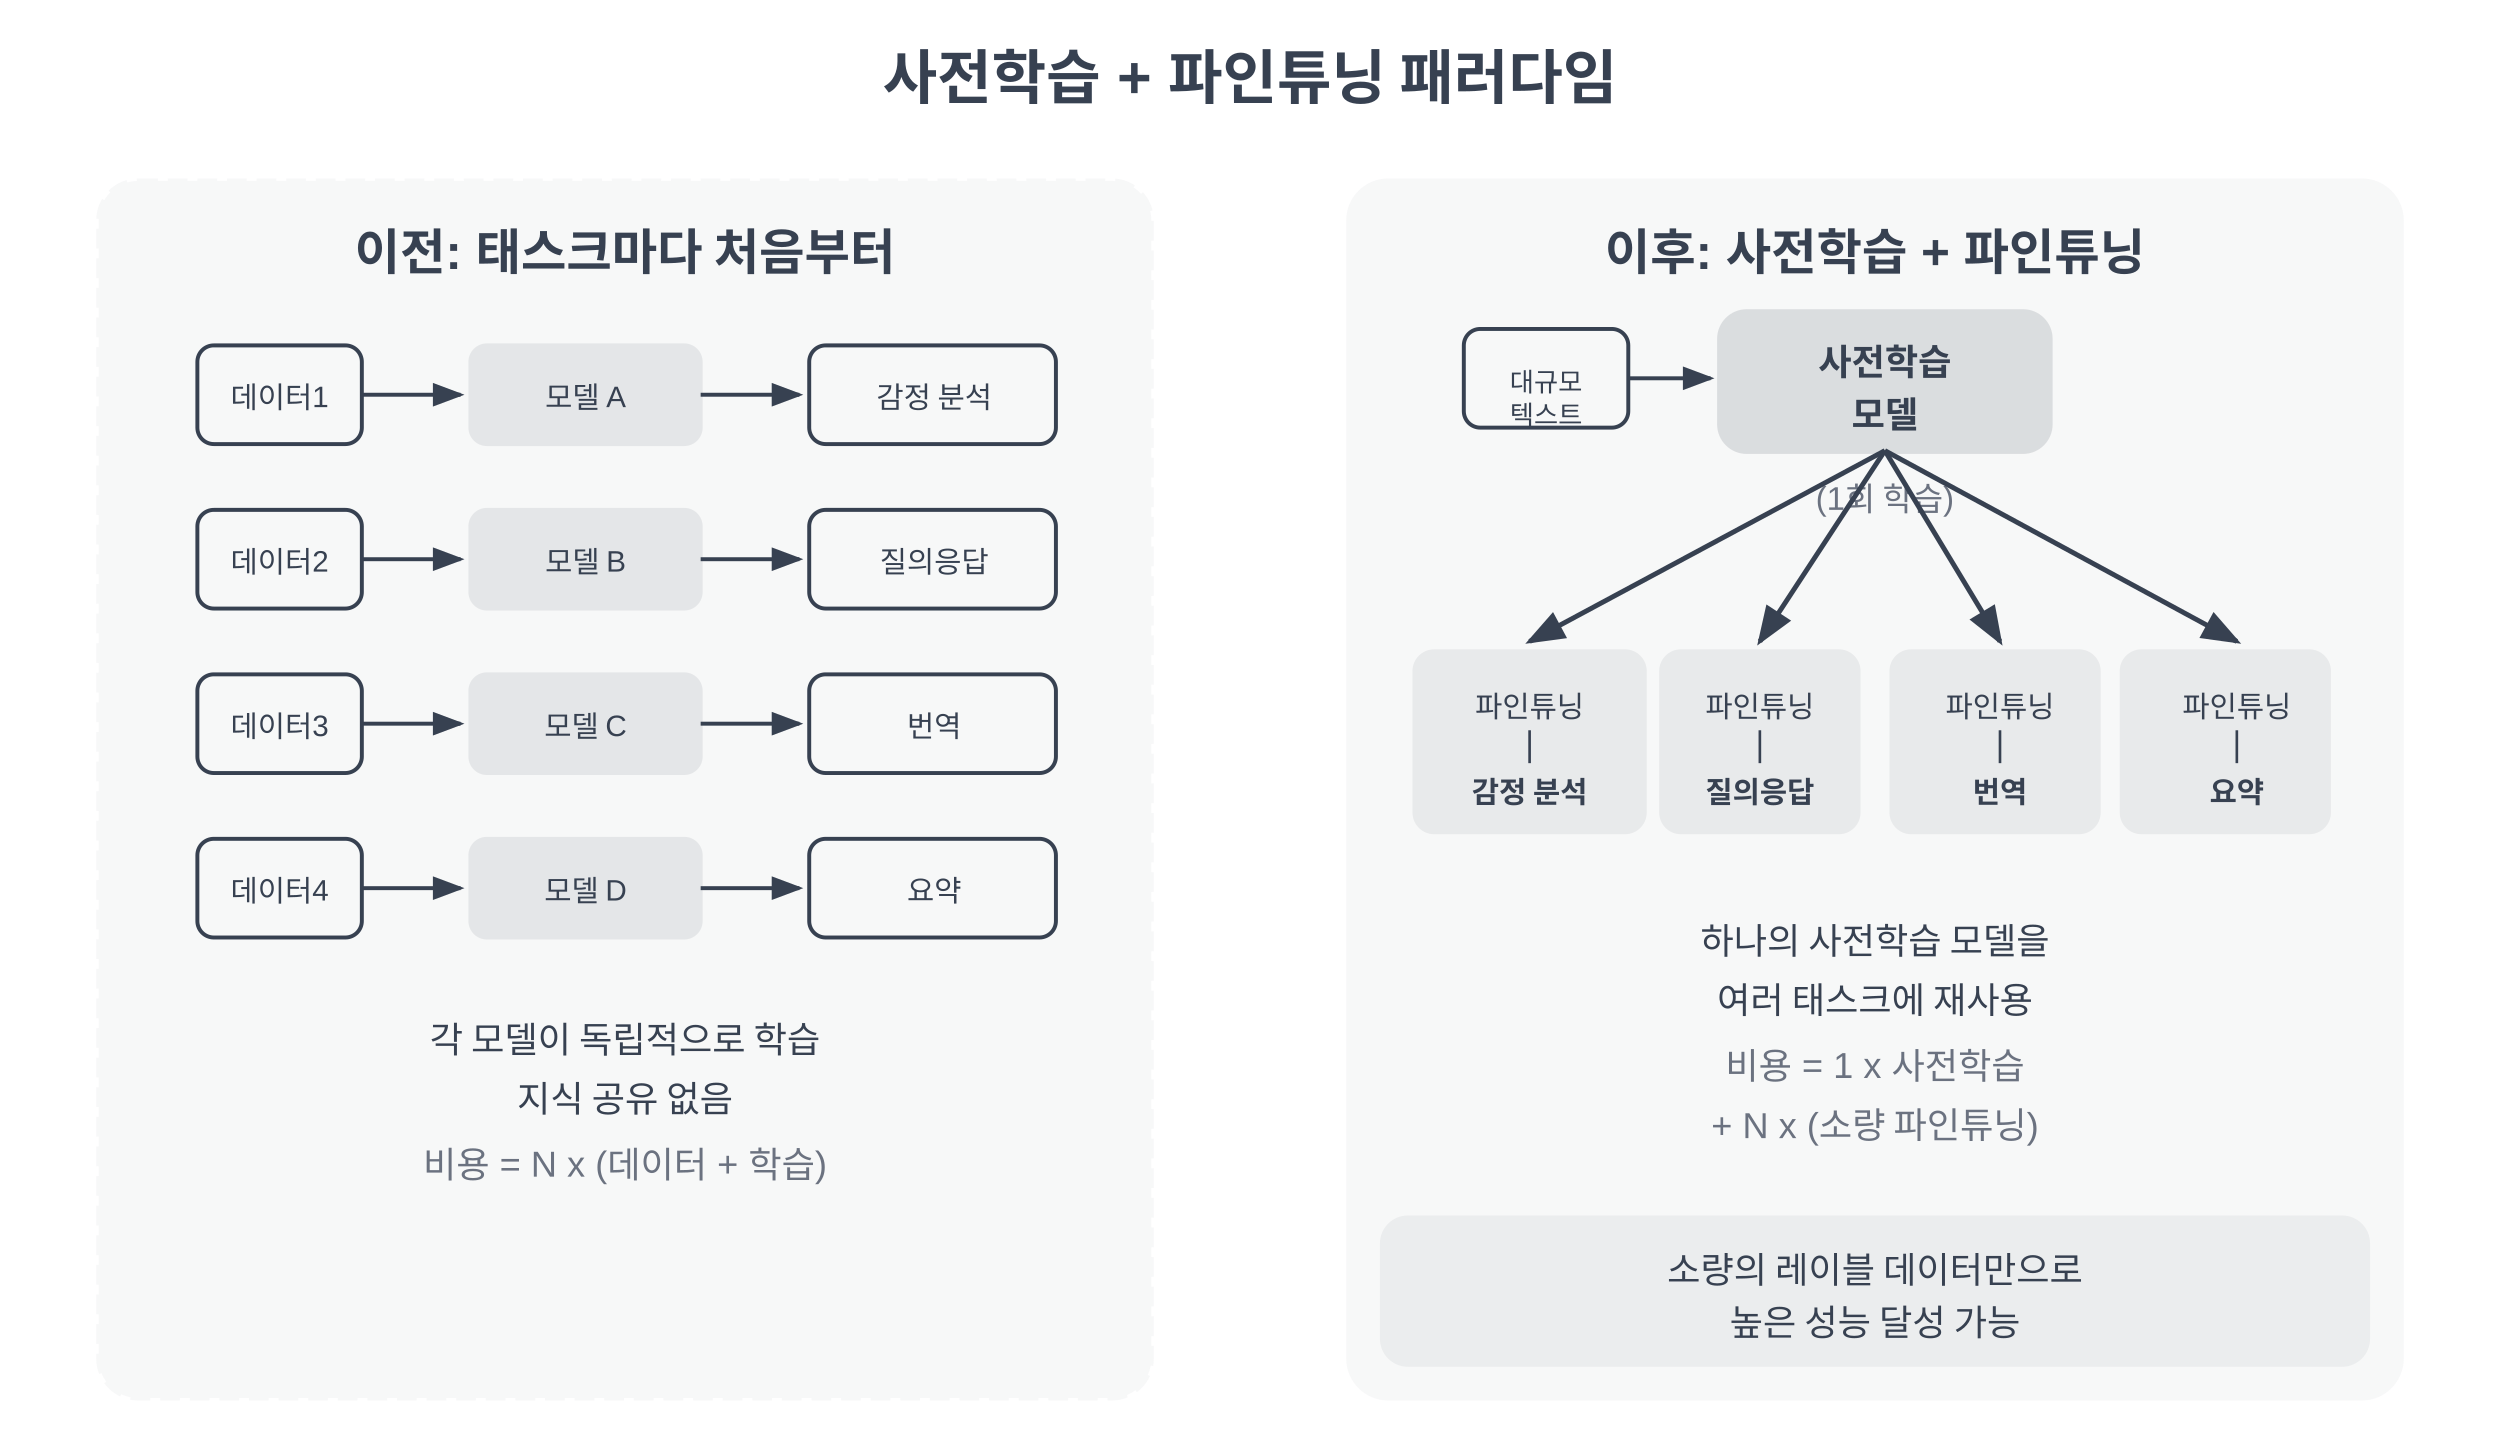
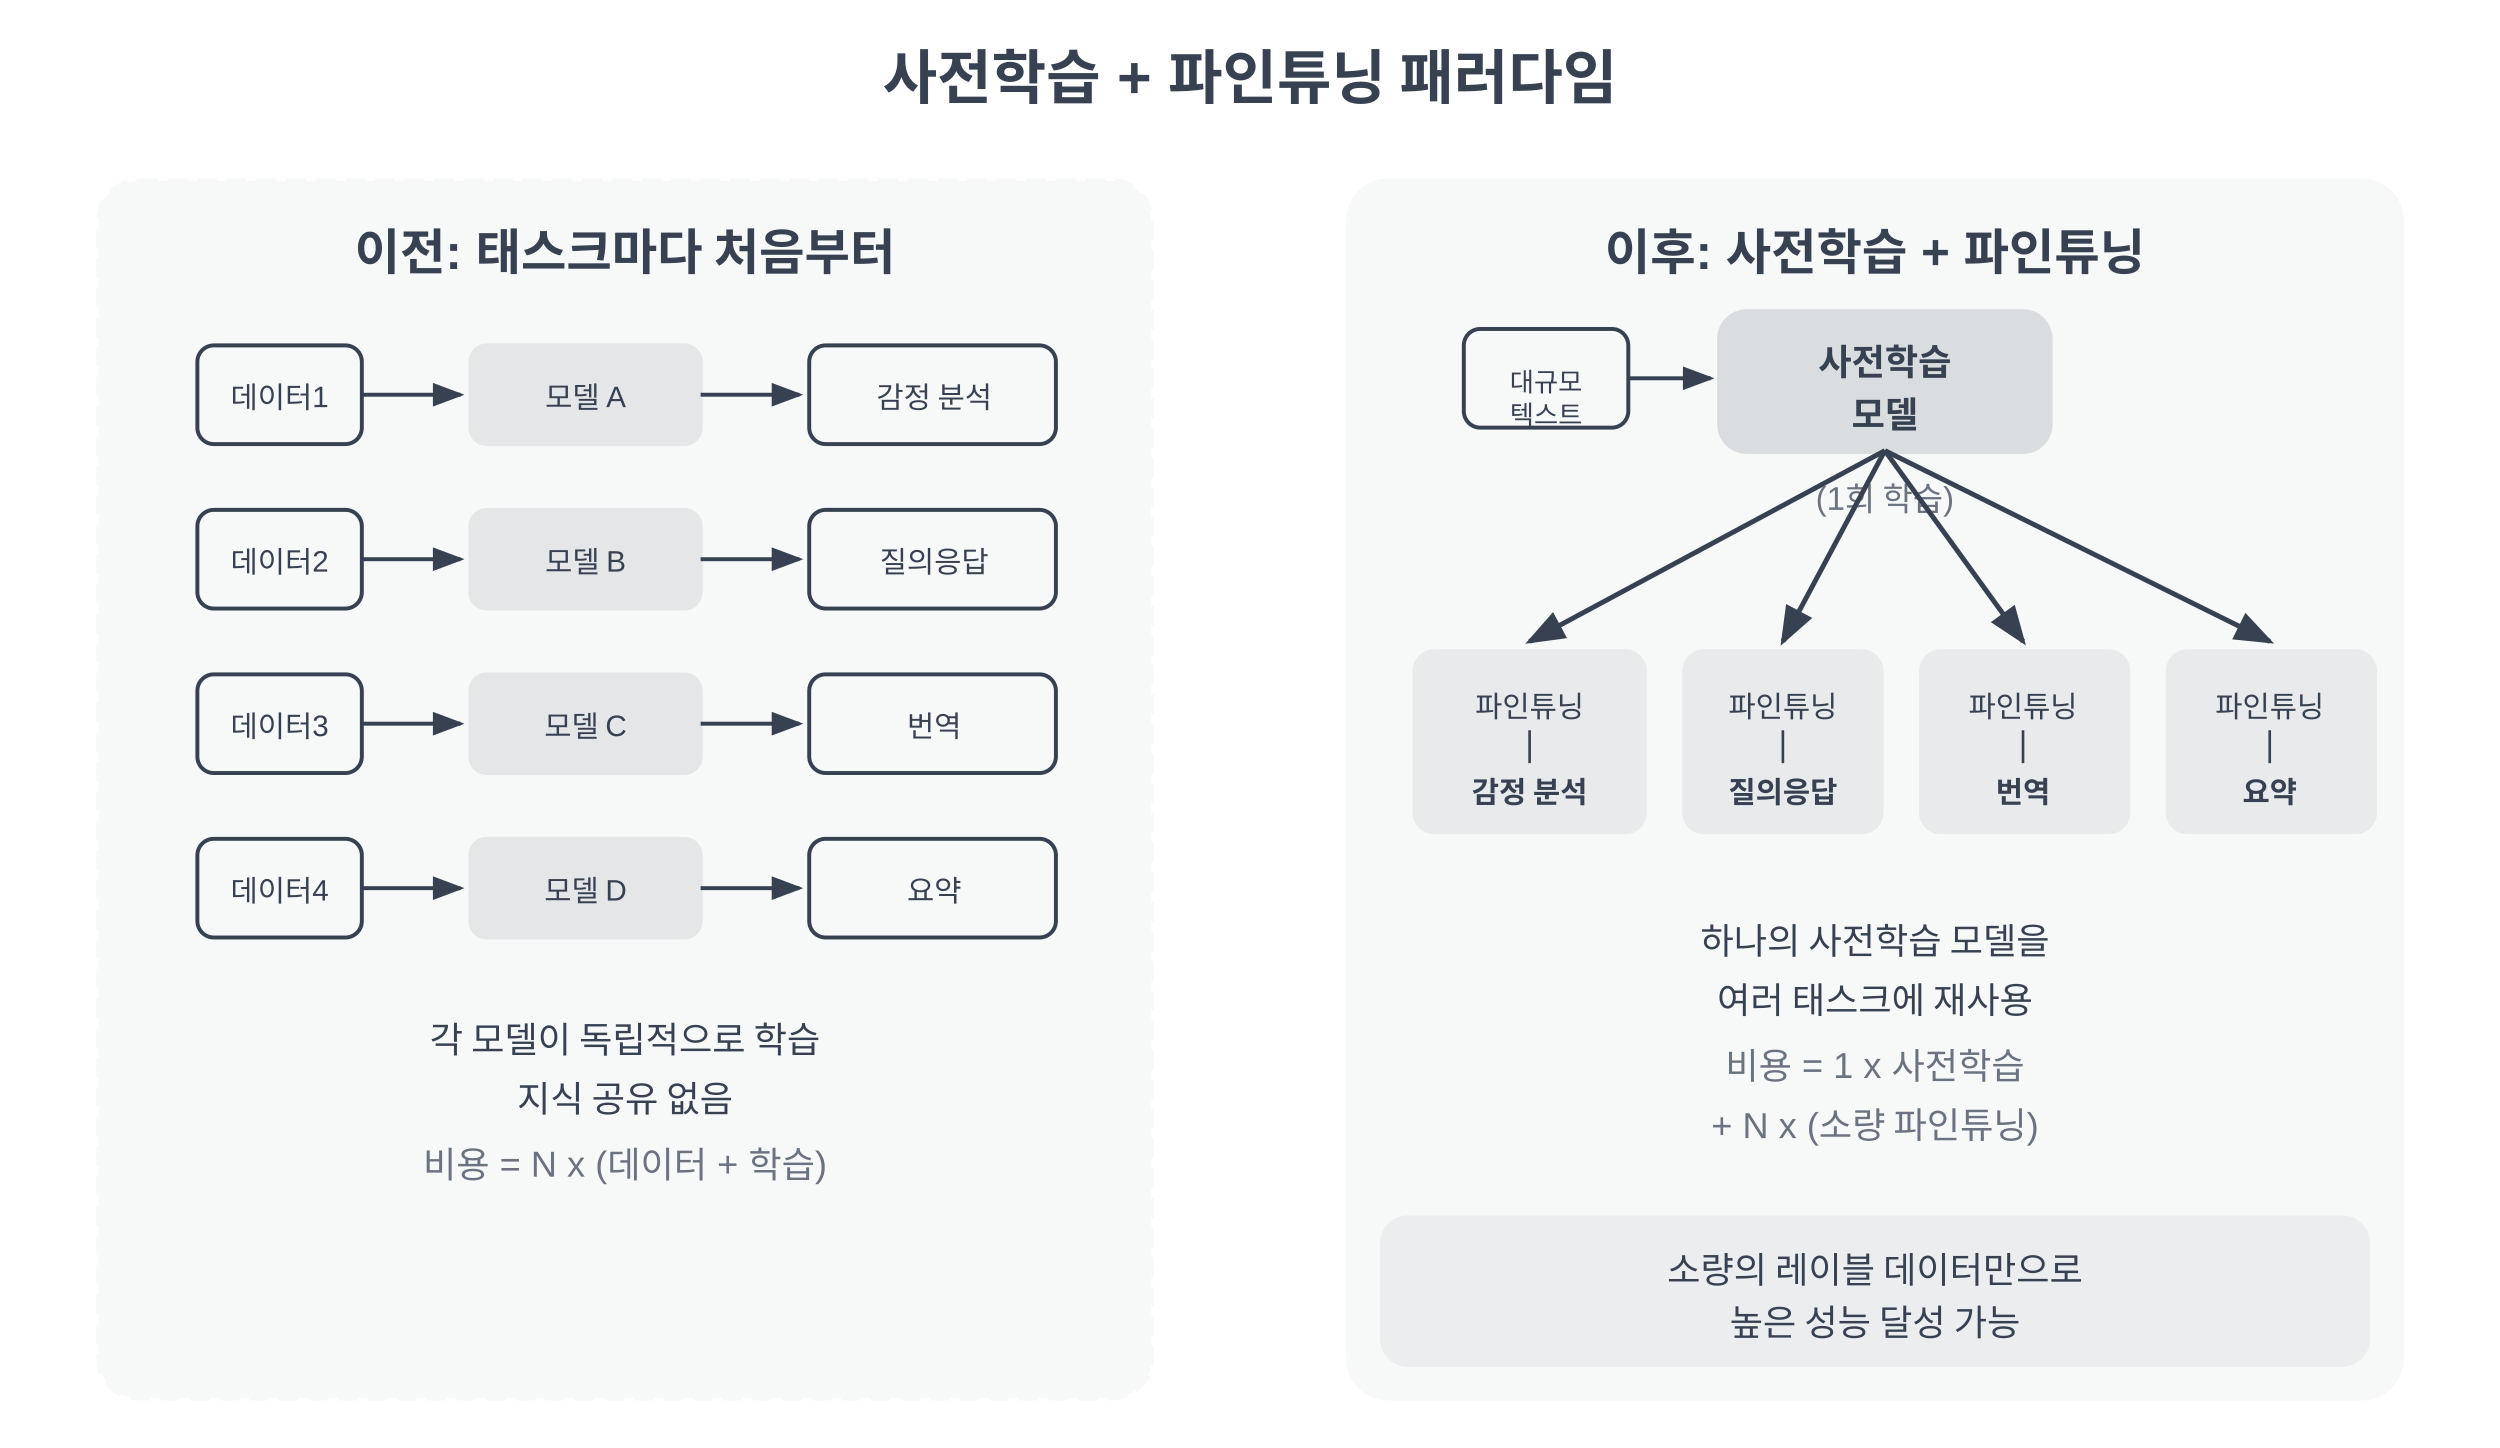
<svg xmlns="http://www.w3.org/2000/svg" viewBox="0 0 760 440" width="760" height="440">
  <rect width="760" height="440" fill="none" />
  <defs>
    <marker id="arr" markerWidth="8" markerHeight="6" refX="7" refY="3" orient="auto">
      <polygon points="0 0, 8 3, 0 6" fill="#374151" />
    </marker>
  </defs>
  <text x="380" y="30" text-anchor="middle" font-family="Arial, sans-serif" font-size="18" font-weight="bold" fill="#374151">사전학습 + 파인튜닝 패러다임</text>
  <rect x="30" y="55" width="320" height="370" rx="12" fill="#374151" opacity="0.04" stroke="#374151" stroke-width="1.5" stroke-dasharray="6,3" />
  <text x="190" y="82" text-anchor="middle" font-family="Arial, sans-serif" font-size="15" font-weight="bold" fill="#374151">이전: 태스크마다 처음부터</text>
  <rect x="60" y="105" width="50" height="30" rx="5" fill="none" stroke="#374151" stroke-width="1.2" />
  <text x="85" y="124" text-anchor="middle" font-family="Arial, sans-serif" font-size="9" fill="#374151">데이터1</text>
  <line x1="110" y1="120" x2="140" y2="120" stroke="#374151" stroke-width="1.2" marker-end="url(#arr)" />
  <rect x="143" y="105" width="70" height="30" rx="5" fill="#374151" opacity="0.1" stroke="#374151" stroke-width="1.2" />
  <text x="178" y="124" text-anchor="middle" font-family="Arial, sans-serif" font-size="9" fill="#374151">모델 A</text>
  <line x1="213" y1="120" x2="243" y2="120" stroke="#374151" stroke-width="1.2" marker-end="url(#arr)" />
  <rect x="246" y="105" width="75" height="30" rx="5" fill="none" stroke="#374151" stroke-width="1.2" />
  <text x="284" y="124" text-anchor="middle" font-family="Arial, sans-serif" font-size="9" fill="#374151">감정 분석</text>
  <rect x="60" y="155" width="50" height="30" rx="5" fill="none" stroke="#374151" stroke-width="1.2" />
  <text x="85" y="174" text-anchor="middle" font-family="Arial, sans-serif" font-size="9" fill="#374151">데이터2</text>
  <line x1="110" y1="170" x2="140" y2="170" stroke="#374151" stroke-width="1.2" marker-end="url(#arr)" />
  <rect x="143" y="155" width="70" height="30" rx="5" fill="#374151" opacity="0.1" stroke="#374151" stroke-width="1.2" />
  <text x="178" y="174" text-anchor="middle" font-family="Arial, sans-serif" font-size="9" fill="#374151">모델 B</text>
  <line x1="213" y1="170" x2="243" y2="170" stroke="#374151" stroke-width="1.2" marker-end="url(#arr)" />
  <rect x="246" y="155" width="75" height="30" rx="5" fill="none" stroke="#374151" stroke-width="1.2" />
  <text x="284" y="174" text-anchor="middle" font-family="Arial, sans-serif" font-size="9" fill="#374151">질의응답</text>
  <rect x="60" y="205" width="50" height="30" rx="5" fill="none" stroke="#374151" stroke-width="1.2" />
  <text x="85" y="224" text-anchor="middle" font-family="Arial, sans-serif" font-size="9" fill="#374151">데이터3</text>
  <line x1="110" y1="220" x2="140" y2="220" stroke="#374151" stroke-width="1.2" marker-end="url(#arr)" />
  <rect x="143" y="205" width="70" height="30" rx="5" fill="#374151" opacity="0.1" stroke="#374151" stroke-width="1.2" />
  <text x="178" y="224" text-anchor="middle" font-family="Arial, sans-serif" font-size="9" fill="#374151">모델 C</text>
  <line x1="213" y1="220" x2="243" y2="220" stroke="#374151" stroke-width="1.2" marker-end="url(#arr)" />
  <rect x="246" y="205" width="75" height="30" rx="5" fill="none" stroke="#374151" stroke-width="1.2" />
  <text x="284" y="224" text-anchor="middle" font-family="Arial, sans-serif" font-size="9" fill="#374151">번역</text>
  <rect x="60" y="255" width="50" height="30" rx="5" fill="none" stroke="#374151" stroke-width="1.2" />
  <text x="85" y="274" text-anchor="middle" font-family="Arial, sans-serif" font-size="9" fill="#374151">데이터4</text>
  <line x1="110" y1="270" x2="140" y2="270" stroke="#374151" stroke-width="1.2" marker-end="url(#arr)" />
  <rect x="143" y="255" width="70" height="30" rx="5" fill="#374151" opacity="0.1" stroke="#374151" stroke-width="1.2" />
  <text x="178" y="274" text-anchor="middle" font-family="Arial, sans-serif" font-size="9" fill="#374151">모델 D</text>
  <line x1="213" y1="270" x2="243" y2="270" stroke="#374151" stroke-width="1.2" marker-end="url(#arr)" />
  <rect x="246" y="255" width="75" height="30" rx="5" fill="none" stroke="#374151" stroke-width="1.2" />
  <text x="284" y="274" text-anchor="middle" font-family="Arial, sans-serif" font-size="9" fill="#374151">요약</text>
  <text x="190" y="320" text-anchor="middle" font-family="Arial, sans-serif" font-size="11" fill="#374151">각 모델이 독립적으로 학습</text>
  <text x="190" y="338" text-anchor="middle" font-family="Arial, sans-serif" font-size="11" fill="#374151">지식 공유 없음</text>
  <text x="190" y="358" text-anchor="middle" font-family="Arial, sans-serif" font-size="11" fill="#6B7280">비용 = N x (데이터 + 학습)</text>
  <rect x="410" y="55" width="320" height="370" rx="12" fill="#374151" opacity="0.04" stroke="#374151" stroke-width="1.5" />
  <text x="570" y="82" text-anchor="middle" font-family="Arial, sans-serif" font-size="15" font-weight="bold" fill="#374151">이후: 사전학습 + 파인튜닝</text>
  <rect x="445" y="100" width="50" height="30" rx="5" fill="none" stroke="#374151" stroke-width="1.2" />
  <text x="470" y="119" text-anchor="middle" font-family="Arial, sans-serif" font-size="8" fill="#374151">대규모</text>
  <text x="470" y="129" text-anchor="middle" font-family="Arial, sans-serif" font-size="8" fill="#374151">텍스트</text>
  <line x1="495" y1="115" x2="520" y2="115" stroke="#374151" stroke-width="1.2" marker-end="url(#arr)" />
  <rect x="523" y="95" width="100" height="42" rx="8" fill="#374151" opacity="0.15" stroke="#374151" stroke-width="2" />
  <text x="573" y="114" text-anchor="middle" font-family="Arial, sans-serif" font-size="11" font-weight="bold" fill="#374151">사전학습</text>
  <text x="573" y="130" text-anchor="middle" font-family="Arial, sans-serif" font-size="11" font-weight="bold" fill="#374151">모델</text>
  <text x="573" y="155" text-anchor="middle" font-family="Arial, sans-serif" font-size="10" fill="#6B7280">(1회 학습)</text>
  <line x1="573" y1="137" x2="465" y2="195" stroke="#374151" stroke-width="1.5" marker-end="url(#arr)" />
-   <line x1="573" y1="137" x2="535" y2="195" stroke="#374151" stroke-width="1.5" marker-end="url(#arr)" />
-   <line x1="573" y1="137" x2="608" y2="195" stroke="#374151" stroke-width="1.5" marker-end="url(#arr)" />
-   <line x1="573" y1="137" x2="680" y2="195" stroke="#374151" stroke-width="1.5" marker-end="url(#arr)" />
+   <line x1="573" y1="137" x2="542" y2="195" stroke="#374151" stroke-width="1.5" marker-end="url(#arr)" />
+   <line x1="573" y1="137" x2="615" y2="195" stroke="#374151" stroke-width="1.5" marker-end="url(#arr)" />
+   <line x1="573" y1="137" x2="690" y2="195" stroke="#374151" stroke-width="1.5" marker-end="url(#arr)" />
  <rect x="430" y="198" width="70" height="55" rx="6" fill="#374151" opacity="0.08" stroke="#374151" stroke-width="1.2" />
  <text x="465" y="218" text-anchor="middle" font-family="Arial, sans-serif" font-size="9" fill="#374151">파인튜닝</text>
  <line x1="465" y1="222" x2="465" y2="232" stroke="#374151" stroke-width="0.8" />
  <text x="465" y="244" text-anchor="middle" font-family="Arial, sans-serif" font-size="9" font-weight="bold" fill="#374151">감정 분석</text>
-   <rect x="505" y="198" width="60" height="55" rx="6" fill="#374151" opacity="0.08" stroke="#374151" stroke-width="1.2" />
-   <text x="535" y="218" text-anchor="middle" font-family="Arial, sans-serif" font-size="9" fill="#374151">파인튜닝</text>
-   <line x1="535" y1="222" x2="535" y2="232" stroke="#374151" stroke-width="0.8" />
-   <text x="535" y="244" text-anchor="middle" font-family="Arial, sans-serif" font-size="9" font-weight="bold" fill="#374151">질의응답</text>
-   <rect x="575" y="198" width="63" height="55" rx="6" fill="#374151" opacity="0.08" stroke="#374151" stroke-width="1.2" />
-   <text x="608" y="218" text-anchor="middle" font-family="Arial, sans-serif" font-size="9" fill="#374151">파인튜닝</text>
-   <line x1="608" y1="222" x2="608" y2="232" stroke="#374151" stroke-width="0.8" />
-   <text x="608" y="244" text-anchor="middle" font-family="Arial, sans-serif" font-size="9" font-weight="bold" fill="#374151">번역</text>
-   <rect x="645" y="198" width="63" height="55" rx="6" fill="#374151" opacity="0.08" stroke="#374151" stroke-width="1.2" />
-   <text x="680" y="218" text-anchor="middle" font-family="Arial, sans-serif" font-size="9" fill="#374151">파인튜닝</text>
-   <line x1="680" y1="222" x2="680" y2="232" stroke="#374151" stroke-width="0.8" />
-   <text x="680" y="244" text-anchor="middle" font-family="Arial, sans-serif" font-size="9" font-weight="bold" fill="#374151">요약</text>
+   <rect x="512" y="198" width="60" height="55" rx="6" fill="#374151" opacity="0.08" stroke="#374151" stroke-width="1.2" />
+   <text x="542" y="218" text-anchor="middle" font-family="Arial, sans-serif" font-size="9" fill="#374151">파인튜닝</text>
+   <line x1="542" y1="222" x2="542" y2="232" stroke="#374151" stroke-width="0.8" />
+   <text x="542" y="244" text-anchor="middle" font-family="Arial, sans-serif" font-size="9" font-weight="bold" fill="#374151">질의응답</text>
+   <rect x="584" y="198" width="63" height="55" rx="6" fill="#374151" opacity="0.08" stroke="#374151" stroke-width="1.2" />
+   <text x="615" y="218" text-anchor="middle" font-family="Arial, sans-serif" font-size="9" fill="#374151">파인튜닝</text>
+   <line x1="615" y1="222" x2="615" y2="232" stroke="#374151" stroke-width="0.8" />
+   <text x="615" y="244" text-anchor="middle" font-family="Arial, sans-serif" font-size="9" font-weight="bold" fill="#374151">번역</text>
+   <rect x="659" y="198" width="63" height="55" rx="6" fill="#374151" opacity="0.08" stroke="#374151" stroke-width="1.2" />
+   <text x="690" y="218" text-anchor="middle" font-family="Arial, sans-serif" font-size="9" fill="#374151">파인튜닝</text>
+   <line x1="690" y1="222" x2="690" y2="232" stroke="#374151" stroke-width="0.8" />
+   <text x="690" y="244" text-anchor="middle" font-family="Arial, sans-serif" font-size="9" font-weight="bold" fill="#374151">요약</text>
  <text x="570" y="290" text-anchor="middle" font-family="Arial, sans-serif" font-size="11" fill="#374151">하나의 사전학습 모델을</text>
  <text x="570" y="308" text-anchor="middle" font-family="Arial, sans-serif" font-size="11" fill="#374151">여러 태스크에 재사용</text>
  <text x="570" y="328" text-anchor="middle" font-family="Arial, sans-serif" font-size="11" fill="#6B7280">비용 = 1 x 사전학습</text>
  <text x="570" y="346" text-anchor="middle" font-family="Arial, sans-serif" font-size="11" fill="#6B7280">+ N x (소량 파인튜닝)</text>
  <rect x="420" y="370" width="300" height="45" rx="8" fill="#374151" opacity="0.06" stroke="#374151" stroke-width="1" />
  <text x="570" y="390" text-anchor="middle" font-family="Arial, sans-serif" font-size="11" fill="#374151">소량의 레이블 데이터만으로</text>
  <text x="570" y="406" text-anchor="middle" font-family="Arial, sans-serif" font-size="11" fill="#374151">높은 성능 달성 가능</text>
</svg>
